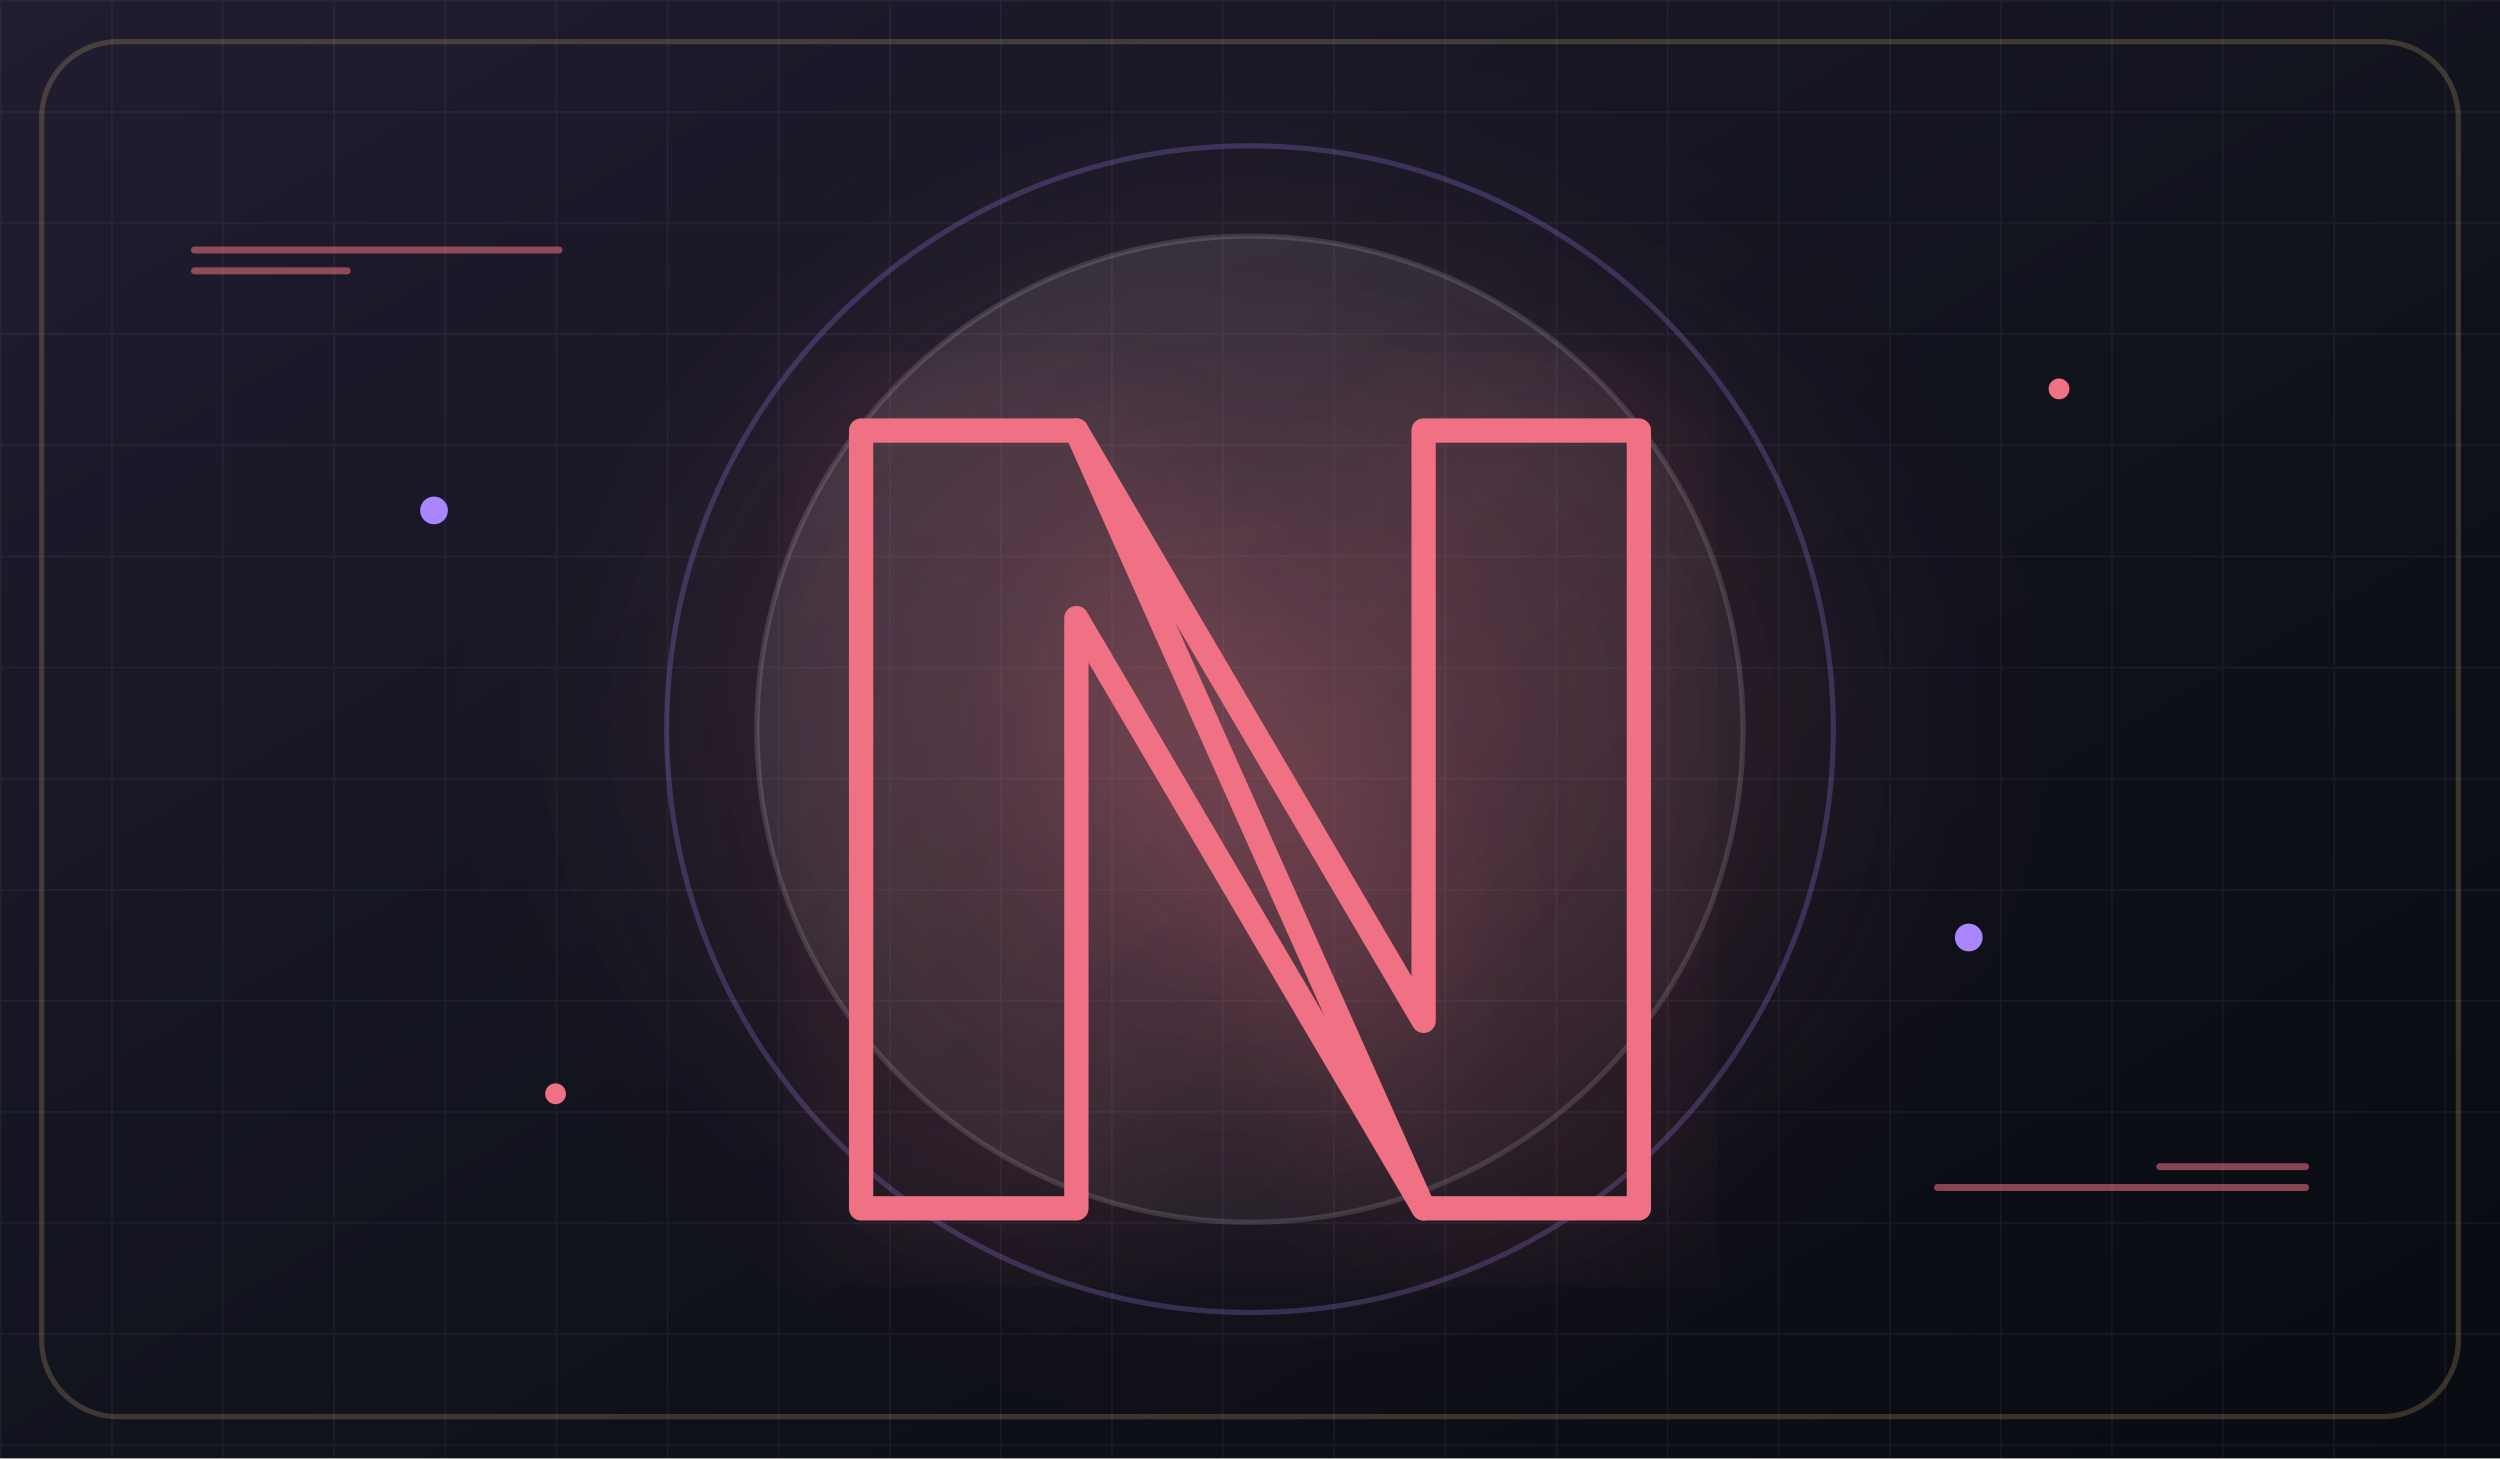
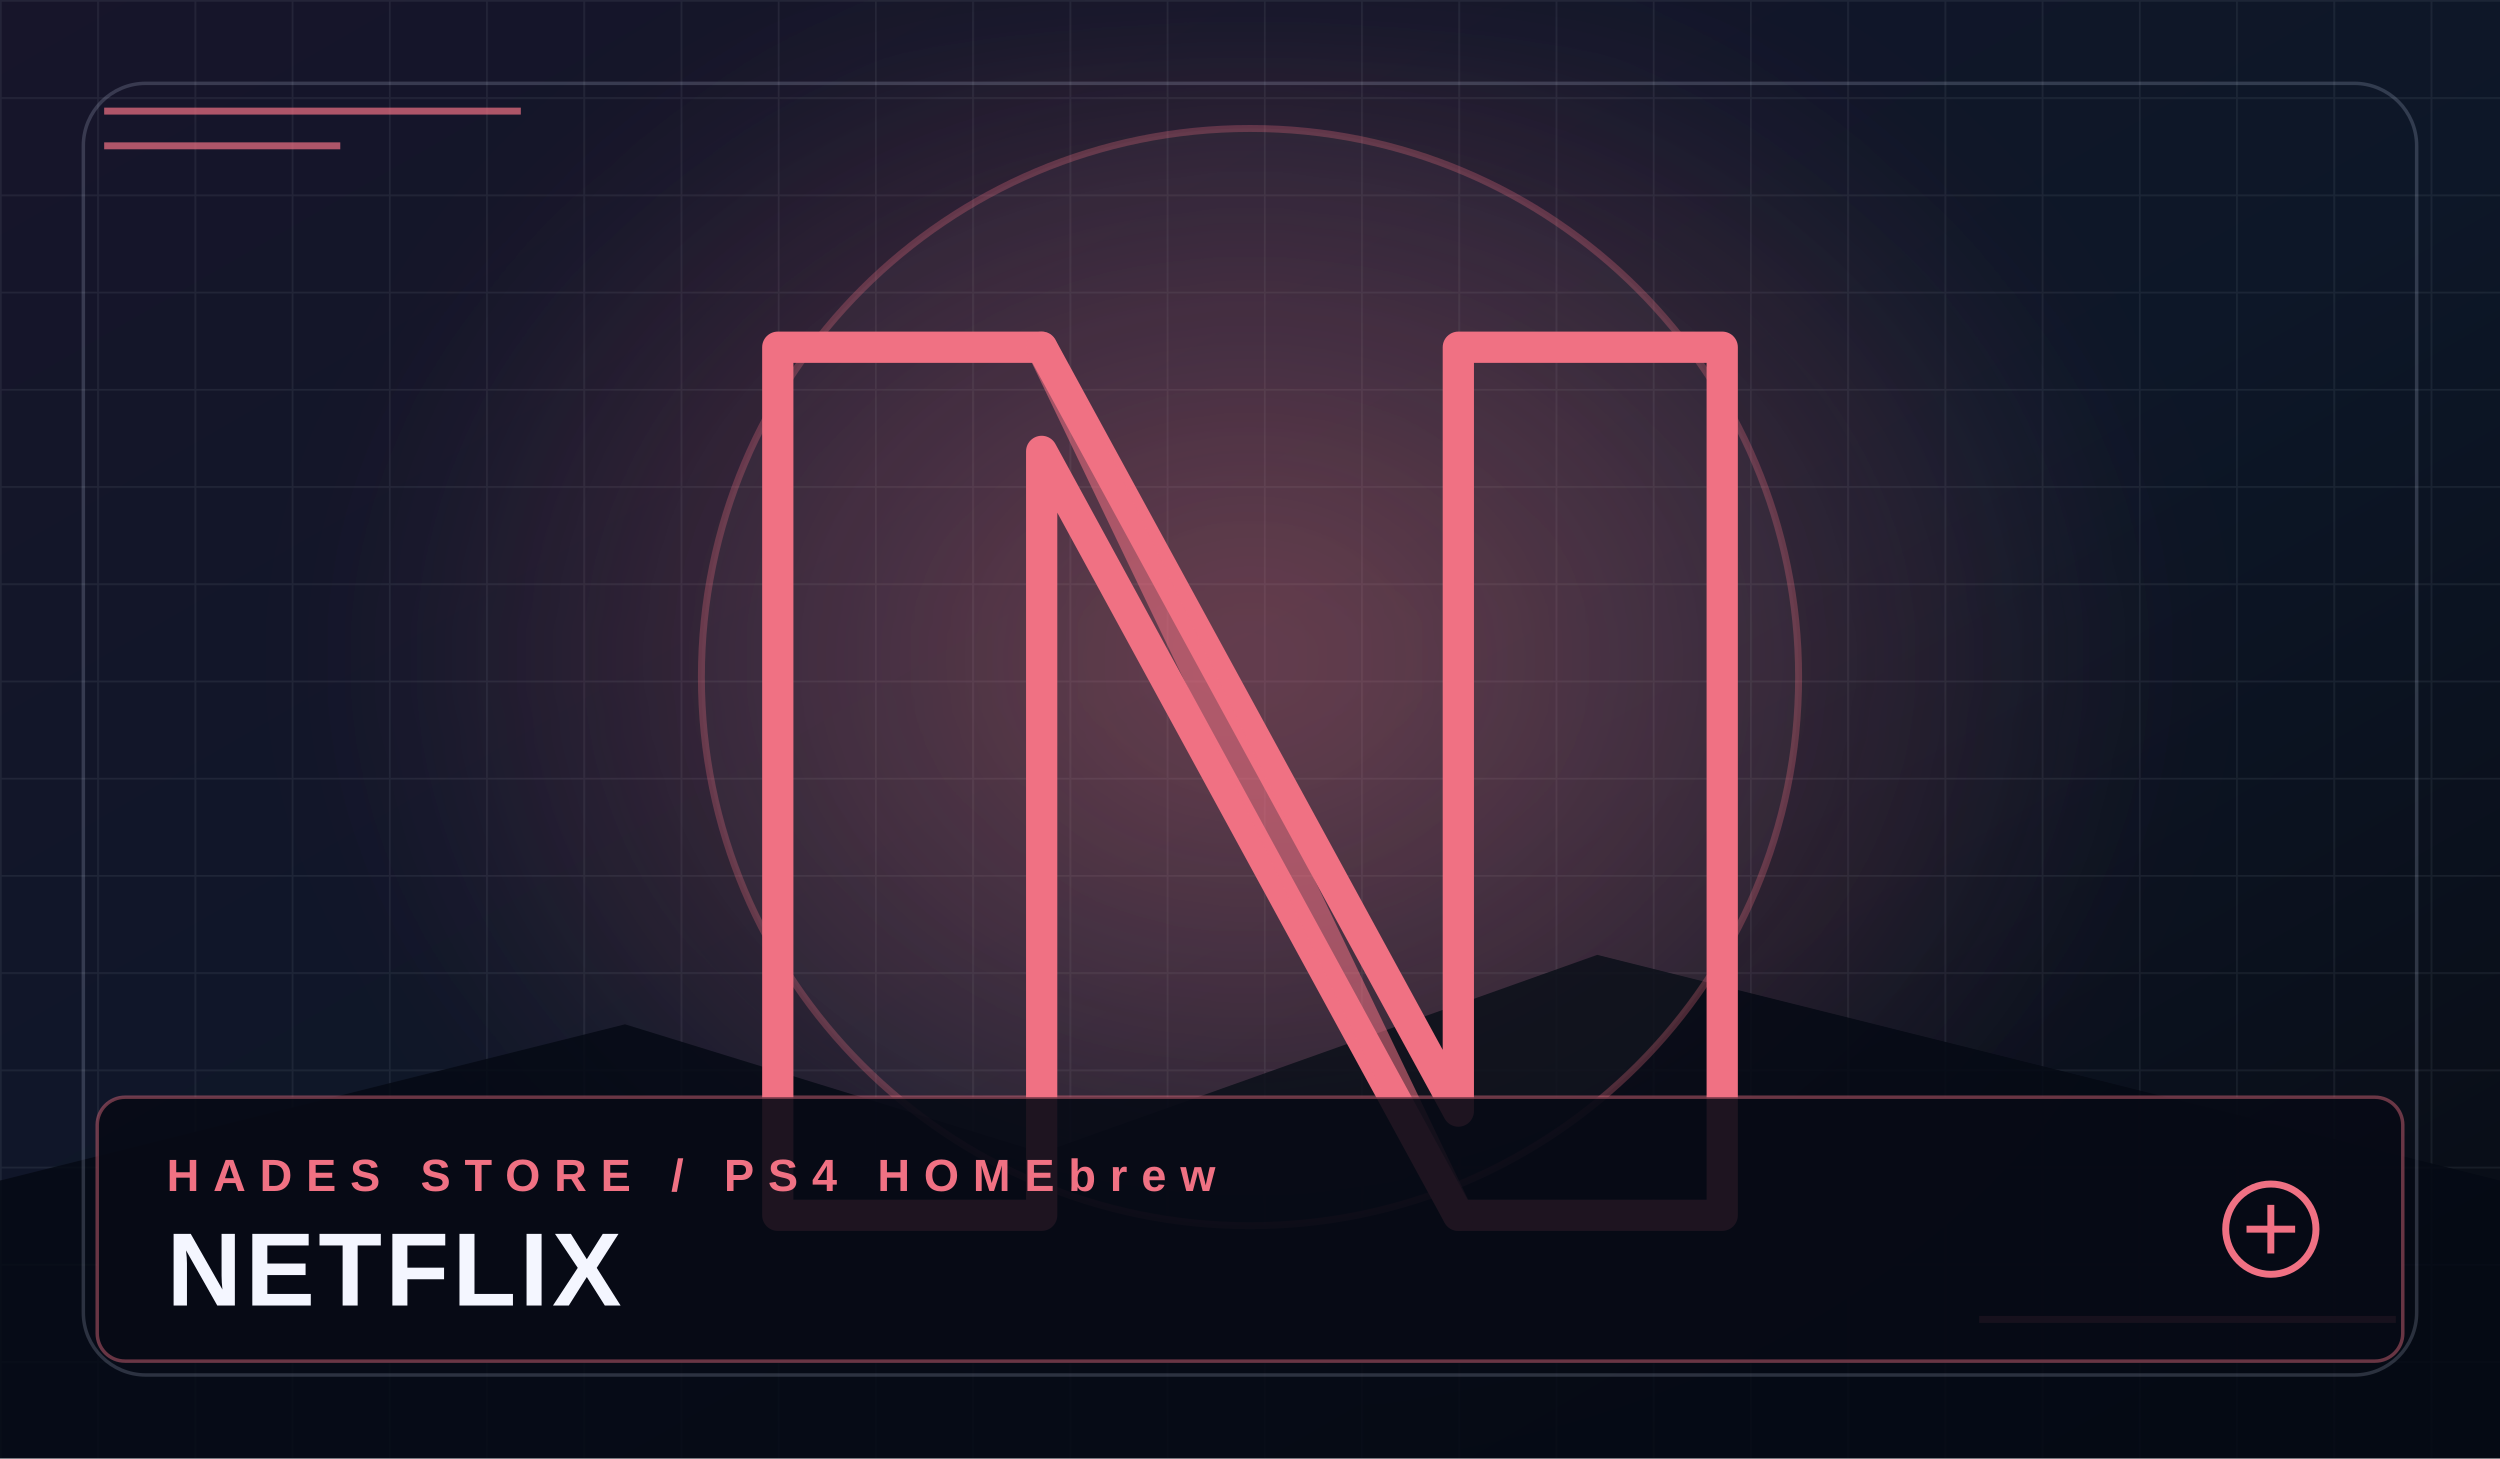
- <svg xmlns="http://www.w3.org/2000/svg" viewBox="0 0 720 420" role="img" aria-label="Ilustração estilizada HADES Store">
+ <svg xmlns="http://www.w3.org/2000/svg" viewBox="0 0 720 420" role="img" aria-label="Capa Netflix">
  <defs>
-     <linearGradient id="bg" x1="0" y1="0" x2="1" y2="1">
-       <stop stop-color="#211d30" />
-       <stop offset=".52" stop-color="#11131d" />
-       <stop offset="1" stop-color="#090b12" />
+     <linearGradient id="bg" x2="1" y2="1">
+       <stop stop-color="#17152a" />
+       <stop offset=".55" stop-color="#0d1728" />
+       <stop offset="1" stop-color="#080b13" />
    </linearGradient>
    <radialGradient id="glow">
-       <stop stop-color="#f07183" stop-opacity=".32" />
+       <stop stop-color="#f07183" stop-opacity=".4" />
      <stop offset="1" stop-color="#f07183" stop-opacity="0" />
    </radialGradient>
-     <linearGradient id="glass" x1="0" y1="0" x2="1" y2="1">
-       <stop stop-color="#fff" stop-opacity=".1" />
-       <stop offset="1" stop-color="#fff" stop-opacity=".015" />
-     </linearGradient>
-     <pattern id="grid" width="32" height="32" patternUnits="userSpaceOnUse">
-       <path d="M32 0H0v32" fill="none" stroke="#d9d5ec" stroke-opacity=".055" stroke-width="1" />
+     <pattern id="grid" width="28" height="28" patternUnits="userSpaceOnUse">
+       <path d="M28 0H0v28" fill="none" stroke="#d9e7ff" stroke-opacity=".07" />
    </pattern>
-     <filter id="soft">
-       <feGaussianBlur stdDeviation="24" />
+     <filter id="blur">
+       <feGaussianBlur stdDeviation="22" />
    </filter>
  </defs>
  <rect width="720" height="420" fill="url(#bg)" />
  <rect width="720" height="420" fill="url(#grid)" />
-   <ellipse cx="360" cy="210" rx="205" ry="175" fill="url(#glow)" filter="url(#soft)" />
-   <circle cx="360" cy="210" r="168" fill="none" stroke="#a985ff" stroke-opacity=".24" stroke-width="1.5" />
-   <circle cx="360" cy="210" r="142" fill="url(#glass)" stroke="#fff" stroke-opacity=".13" stroke-width="1.5" />
-   <path d="M56 72h105M56 78h44M558 342h106M622 336h42" stroke="#f07183" stroke-opacity=".55" stroke-width="2" stroke-linecap="round" />
-   <g fill="none" stroke="#f07183" stroke-width="12" stroke-linecap="round" stroke-linejoin="round" filter="url(#soft)" opacity=".25">
-     <path d="M248 124h62l100 170V124h62v224h-62L310 178v170h-62z" />
-     <path d="m310 124 100 224" />
+   <ellipse cx="360" cy="190" rx="260" ry="210" fill="url(#glow)" filter="url(#blur)" />
+   <path d="M0 340 180 295 300 332 460 275 720 340v80H0z" fill="#050914" opacity=".85" />
+   <circle cx="360" cy="195" r="158" fill="#fff" fill-opacity=".025" stroke="#f07183" stroke-opacity=".28" stroke-width="2" />
+   <g fill="none" stroke="#f07183" stroke-width="9" stroke-linecap="round" stroke-linejoin="round">
+     <path d="M224 100h76l120 220V100h76v250h-76L300 130v220h-76z" />
+     <path d="m300 100 120 250" opacity=".55" />
  </g>
-   <g fill="none" stroke="#f07183" stroke-width="7" stroke-linecap="round" stroke-linejoin="round">
-     <path d="M248 124h62l100 170V124h62v224h-62L310 178v170h-62z" />
-     <path d="m310 124 100 224" />
-   </g>
-   <circle cx="125" cy="147" r="4" fill="#a985ff" />
-   <circle cx="593" cy="112" r="3" fill="#f07183" />
-   <circle cx="567" cy="270" r="4" fill="#a985ff" />
-   <circle cx="160" cy="315" r="3" fill="#f07183" />
-   <rect x="12" y="12" width="696" height="396" rx="22" fill="none" stroke="#e2bd76" stroke-opacity=".22" stroke-width="1.5" />
+   <path d="M30 32h120m-120 10h68M570 380h120" stroke="#f07183" stroke-opacity=".7" stroke-width="2" />
+   <rect x="24" y="24" width="672" height="372" rx="18" fill="none" stroke="#d8e7ff" stroke-opacity=".18" />
+   <rect x="28" y="316" width="664" height="76" rx="8" fill="#070b16" fill-opacity=".9" stroke="#f07183" stroke-opacity=".42" />
+   <text x="48" y="343" fill="#f07183" font-family="Arial,sans-serif" font-size="13" font-weight="700" letter-spacing="4">HADES STORE  /  PS4 HOMEbrew</text>
+   <text x="48" y="376" fill="#f4f6ff" font-family="Arial,sans-serif" font-size="30" font-weight="800" letter-spacing="1">NETFLIX</text>
+   <circle cx="654" cy="354" r="13" fill="none" stroke="#f07183" stroke-width="2" />
+   <path d="M647 354h14m-7-7v14" stroke="#f07183" stroke-width="2" />
</svg>
